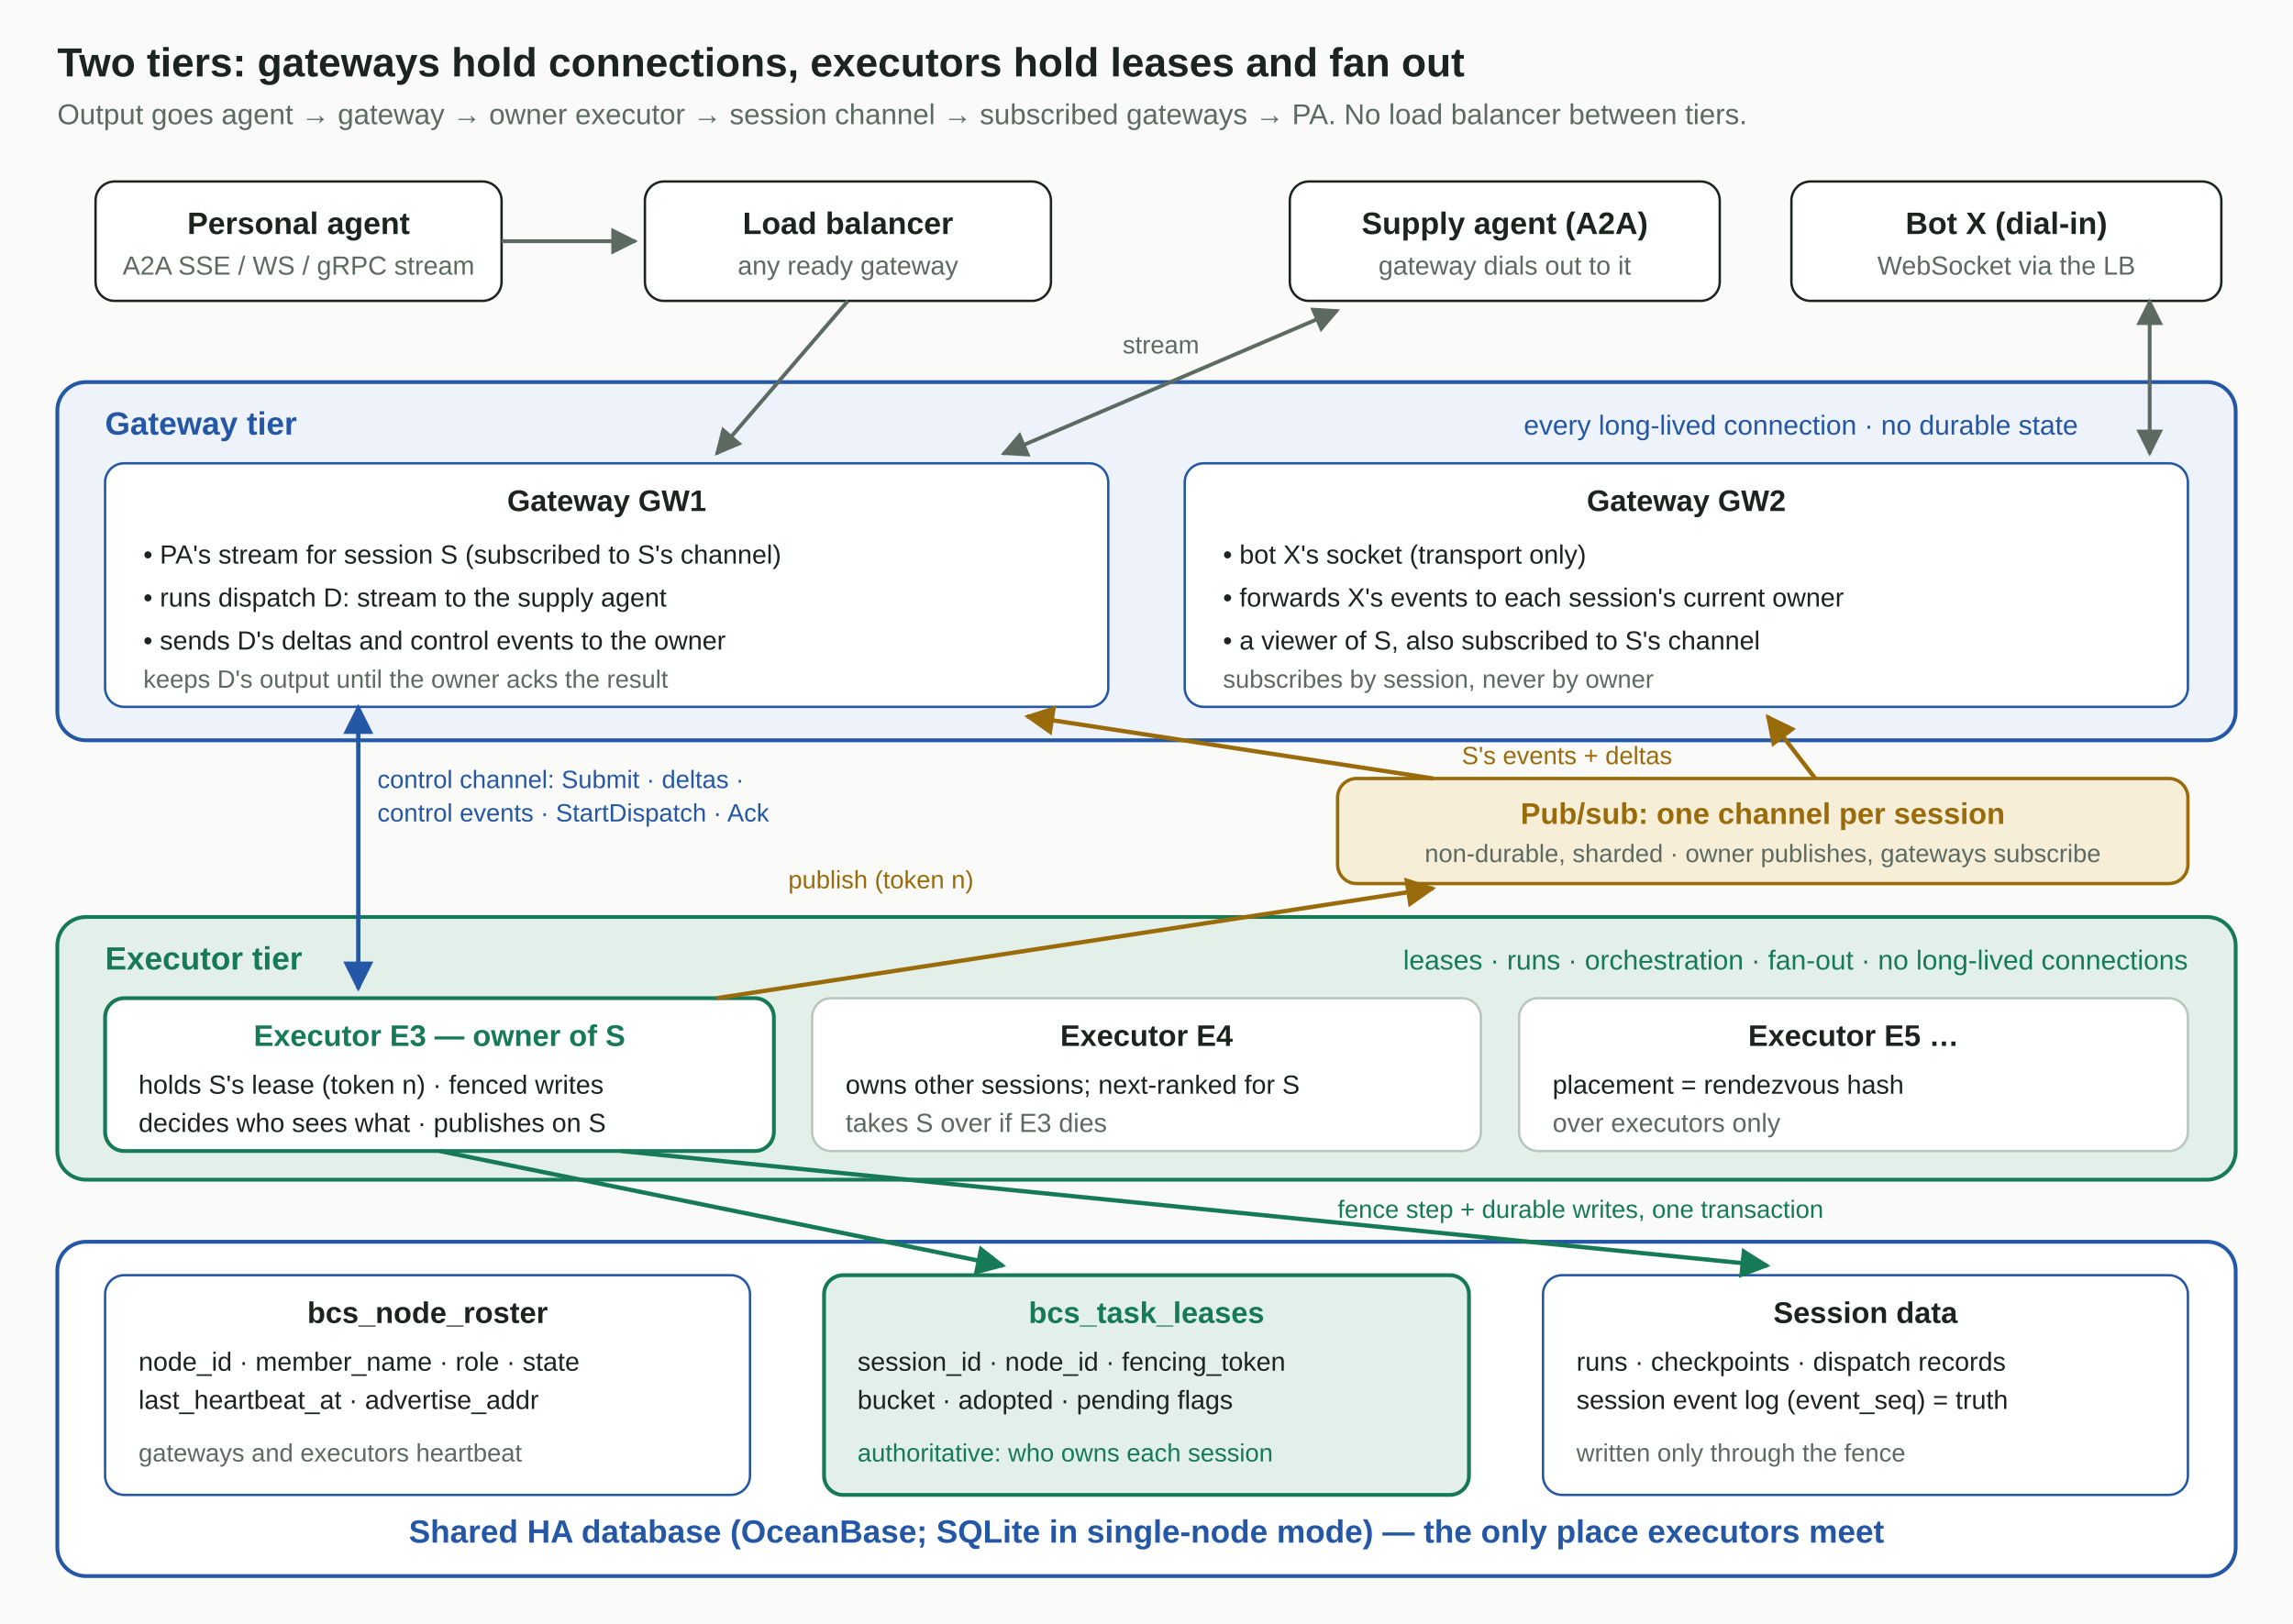
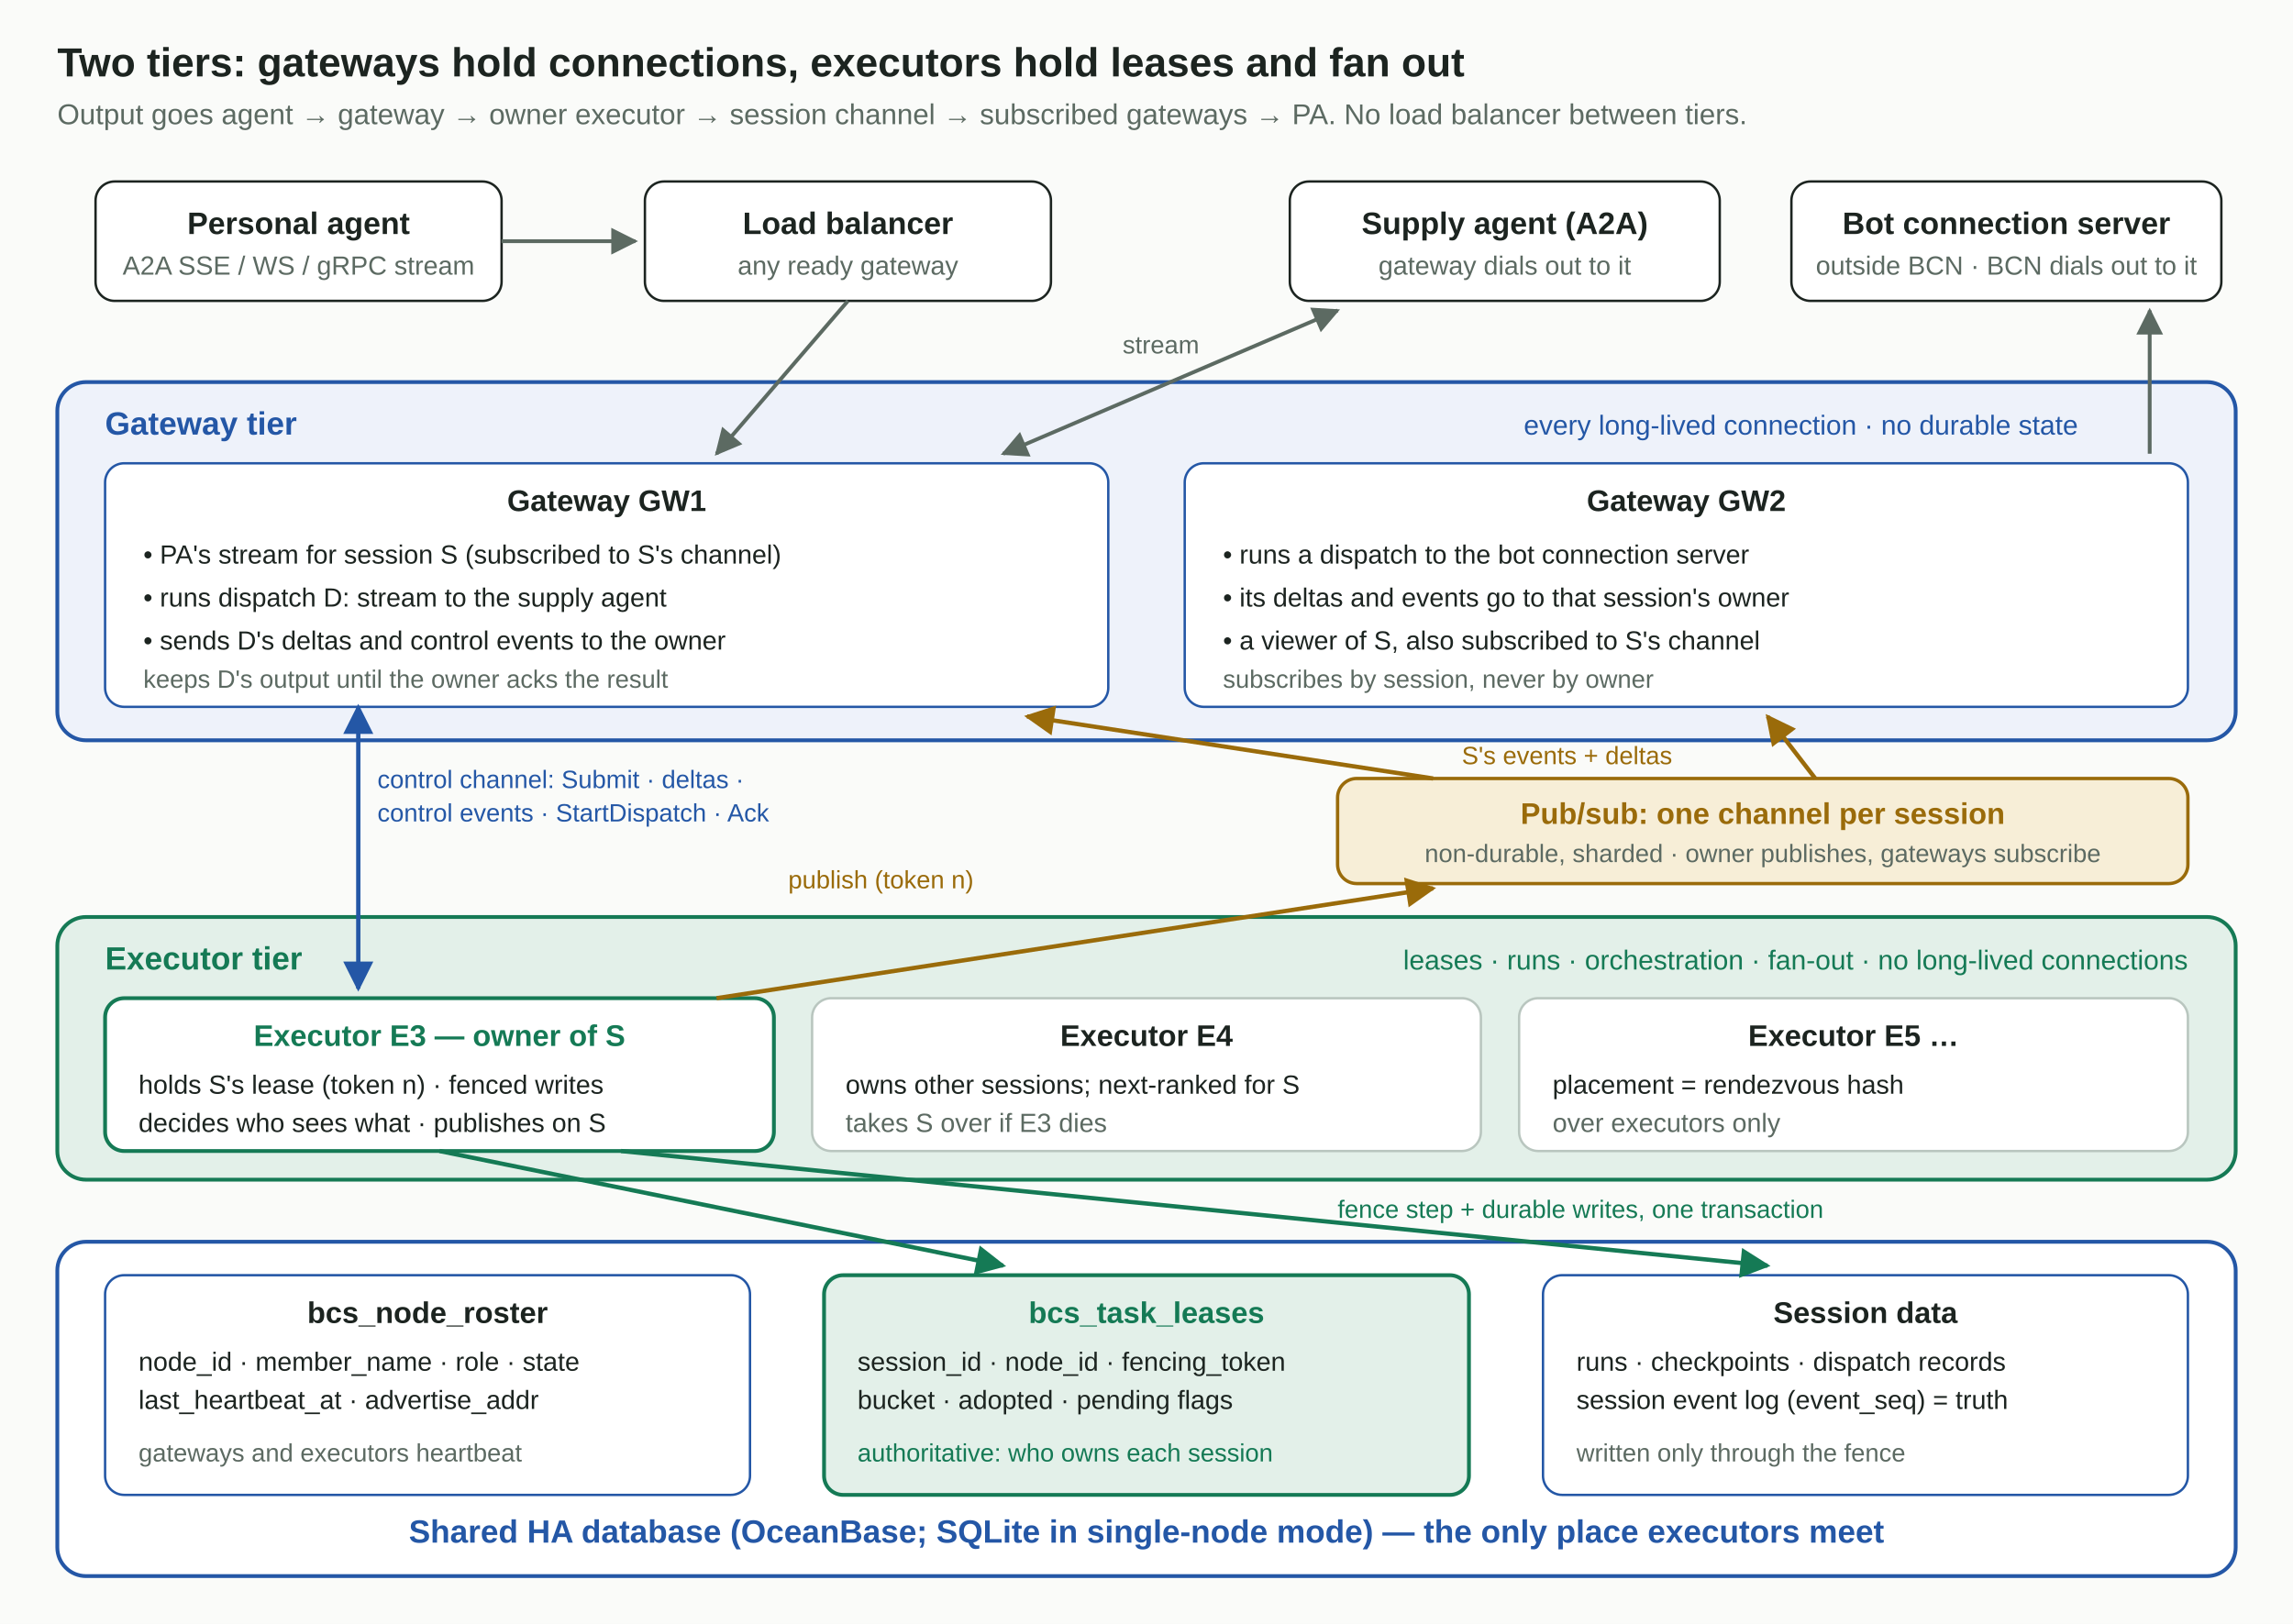
<svg xmlns="http://www.w3.org/2000/svg" viewBox="0 0 960 680" font-family="Arial, Helvetica, sans-serif">
  <defs>
    <marker id="ar" viewBox="0 0 10 10" refX="9" refY="5" markerWidth="7" markerHeight="7" orient="auto-start-reverse">
      <path d="M0 0L10 5L0 10z" fill="#5c6a62" />
    </marker>
    <marker id="ab" viewBox="0 0 10 10" refX="9" refY="5" markerWidth="7" markerHeight="7" orient="auto-start-reverse">
      <path d="M0 0L10 5L0 10z" fill="#2457a6" />
    </marker>
    <marker id="ag" viewBox="0 0 10 10" refX="9" refY="5" markerWidth="7" markerHeight="7" orient="auto-start-reverse">
      <path d="M0 0L10 5L0 10z" fill="#157a55" />
    </marker>
    <marker id="ao" viewBox="0 0 10 10" refX="9" refY="5" markerWidth="7" markerHeight="7" orient="auto-start-reverse">
      <path d="M0 0L10 5L0 10z" fill="#9a6b0a" />
    </marker>
  </defs>
  <rect x="0" y="0" width="960" height="680" fill="#fafbf9" />
  <text x="24" y="32" font-size="17" font-weight="bold" fill="#1c2420">Two tiers: gateways hold connections, executors hold leases and fan out</text>
  <text x="24" y="52" font-size="12" fill="#5c6a62">Output goes agent → gateway → owner executor → session channel → subscribed gateways → PA. No load balancer between tiers.</text>
  <rect x="40" y="76" width="170" height="50" rx="8" fill="#ffffff" stroke="#1c2420" />
  <text x="125" y="98" font-size="13" font-weight="bold" text-anchor="middle" fill="#1c2420">Personal agent</text>
  <text x="125" y="115" font-size="11" text-anchor="middle" fill="#5c6a62">A2A SSE / WS / gRPC stream</text>
  <rect x="270" y="76" width="170" height="50" rx="8" fill="#ffffff" stroke="#1c2420" />
  <text x="355" y="98" font-size="13" font-weight="bold" text-anchor="middle" fill="#1c2420">Load balancer</text>
  <text x="355" y="115" font-size="11" text-anchor="middle" fill="#5c6a62">any ready gateway</text>
  <line x1="210" y1="101" x2="266" y2="101" stroke="#5c6a62" stroke-width="1.6" marker-end="url(#ar)" />
  <rect x="540" y="76" width="180" height="50" rx="8" fill="#ffffff" stroke="#1c2420" />
  <text x="630" y="98" font-size="13" font-weight="bold" text-anchor="middle" fill="#1c2420">Supply agent (A2A)</text>
  <text x="630" y="115" font-size="11" text-anchor="middle" fill="#5c6a62">gateway dials out to it</text>
  <rect x="750" y="76" width="180" height="50" rx="8" fill="#ffffff" stroke="#1c2420" />
-   <text x="840" y="98" font-size="13" font-weight="bold" text-anchor="middle" fill="#1c2420">Bot X (dial-in)</text>
-   <text x="840" y="115" font-size="11" text-anchor="middle" fill="#5c6a62">WebSocket via the LB</text>
+   <text x="840" y="98" font-size="13" font-weight="bold" text-anchor="middle" fill="#1c2420">Bot connection server</text>
+   <text x="840" y="115" font-size="11" text-anchor="middle" fill="#5c6a62">outside BCN · BCN dials out to it</text>
  <rect x="24" y="160" width="912" height="150" rx="12" fill="#eef2fa" stroke="#2457a6" stroke-width="1.6" />
  <text x="44" y="182" font-size="13.5" font-weight="bold" fill="#2457a6">Gateway tier</text>
  <text x="870" y="182" font-size="11.5" text-anchor="end" fill="#2457a6">every long-lived connection · no durable state</text>
  <rect x="44" y="194" width="420" height="102" rx="8" fill="#ffffff" stroke="#2457a6" />
  <text x="254" y="214" font-size="12.5" font-weight="bold" text-anchor="middle" fill="#1c2420">Gateway GW1</text>
  <text x="60" y="236" font-size="11" fill="#1c2420">• PA's stream for session S (subscribed to S's channel)</text>
  <text x="60" y="254" font-size="11" fill="#1c2420">• runs dispatch D: stream to the supply agent</text>
  <text x="60" y="272" font-size="11" fill="#1c2420">• sends D's deltas and control events to the owner</text>
  <text x="60" y="288" font-size="10.5" fill="#5c6a62">keeps D's output until the owner acks the result</text>
  <rect x="496" y="194" width="420" height="102" rx="8" fill="#ffffff" stroke="#2457a6" />
  <text x="706" y="214" font-size="12.5" font-weight="bold" text-anchor="middle" fill="#1c2420">Gateway GW2</text>
-   <text x="512" y="236" font-size="11" fill="#1c2420">• bot X's socket (transport only)</text>
-   <text x="512" y="254" font-size="11" fill="#1c2420">• forwards X's events to each session's current owner</text>
+   <text x="512" y="236" font-size="11" fill="#1c2420">• runs a dispatch to the bot connection server</text>
+   <text x="512" y="254" font-size="11" fill="#1c2420">• its deltas and events go to that session's owner</text>
  <text x="512" y="272" font-size="11" fill="#1c2420">• a viewer of S, also subscribed to S's channel</text>
  <text x="512" y="288" font-size="10.5" fill="#5c6a62">subscribes by session, never by owner</text>
  <line x1="355" y1="126" x2="300" y2="190" stroke="#5c6a62" stroke-width="1.6" marker-end="url(#ar)" />
  <line x1="560" y1="130" x2="420" y2="190" stroke="#5c6a62" stroke-width="1.6" marker-start="url(#ar)" marker-end="url(#ar)" />
  <text x="470" y="148" font-size="10.5" fill="#5c6a62">stream</text>
-   <line x1="900" y1="126" x2="900" y2="190" stroke="#5c6a62" stroke-width="1.6" marker-start="url(#ar)" marker-end="url(#ar)" />
+   <line x1="900" y1="190" x2="900" y2="130" stroke="#5c6a62" stroke-width="1.6" marker-end="url(#ar)" />
  <rect x="560" y="326" width="356" height="44" rx="8" fill="#f7eed7" stroke="#9a6b0a" stroke-width="1.4" />
  <text x="738" y="345" font-size="12.5" font-weight="bold" text-anchor="middle" fill="#9a6b0a">Pub/sub: one channel per session</text>
  <text x="738" y="361" font-size="10.5" text-anchor="middle" fill="#5c6a62">non-durable, sharded · owner publishes, gateways subscribe</text>
  <line x1="600" y1="326" x2="430" y2="300" stroke="#9a6b0a" stroke-width="1.8" marker-end="url(#ao)" />
  <line x1="760" y1="326" x2="740" y2="300" stroke="#9a6b0a" stroke-width="1.8" marker-end="url(#ao)" />
  <text x="612" y="320" font-size="10.5" fill="#9a6b0a">S's events + deltas</text>
  <rect x="24" y="384" width="912" height="110" rx="12" fill="#e3f0e9" stroke="#157a55" stroke-width="1.6" />
  <text x="44" y="406" font-size="13.5" font-weight="bold" fill="#157a55">Executor tier</text>
  <text x="916" y="406" font-size="11.5" text-anchor="end" fill="#157a55">leases · runs · orchestration · fan-out · no long-lived connections</text>
  <rect x="44" y="418" width="280" height="64" rx="8" fill="#ffffff" stroke="#157a55" stroke-width="1.6" />
  <text x="184" y="438" font-size="12.5" font-weight="bold" text-anchor="middle" fill="#157a55">Executor E3 — owner of S</text>
  <text x="58" y="458" font-size="11" fill="#1c2420">holds S's lease (token n) · fenced writes</text>
  <text x="58" y="474" font-size="11" fill="#1c2420">decides who sees what · publishes on S</text>
  <rect x="340" y="418" width="280" height="64" rx="8" fill="#ffffff" stroke="#b9c6bf" />
  <text x="480" y="438" font-size="12.5" font-weight="bold" text-anchor="middle" fill="#1c2420">Executor E4</text>
  <text x="354" y="458" font-size="11" fill="#1c2420">owns other sessions; next-ranked for S</text>
  <text x="354" y="474" font-size="11" fill="#5c6a62">takes S over if E3 dies</text>
  <rect x="636" y="418" width="280" height="64" rx="8" fill="#ffffff" stroke="#b9c6bf" />
  <text x="776" y="438" font-size="12.5" font-weight="bold" text-anchor="middle" fill="#1c2420">Executor E5 …</text>
  <text x="650" y="458" font-size="11" fill="#1c2420">placement = rendezvous hash</text>
  <text x="650" y="474" font-size="11" fill="#5c6a62">over executors only</text>
  <line x1="150" y1="296" x2="150" y2="414" stroke="#2457a6" stroke-width="1.8" marker-start="url(#ab)" marker-end="url(#ab)" />
  <text x="158" y="330" font-size="10.5" fill="#2457a6">control channel: Submit · deltas ·</text>
  <text x="158" y="344" font-size="10.5" fill="#2457a6">control events · StartDispatch · Ack</text>
  <line x1="300" y1="418" x2="600" y2="372" stroke="#9a6b0a" stroke-width="1.8" marker-end="url(#ao)" />
  <text x="330" y="372" font-size="10.5" fill="#9a6b0a">publish (token n)</text>
  <rect x="24" y="520" width="912" height="140" rx="12" fill="#ffffff" stroke="#2457a6" stroke-width="1.6" />
  <text x="480" y="646" font-size="13.5" font-weight="bold" text-anchor="middle" fill="#2457a6">Shared HA database (OceanBase; SQLite in single-node mode) — the only place executors meet</text>
  <rect x="44" y="534" width="270" height="92" rx="8" fill="#ffffff" stroke="#2457a6" />
  <text x="179" y="554" font-size="12.5" font-weight="bold" text-anchor="middle" fill="#1c2420">bcs_node_roster</text>
  <text x="58" y="574" font-size="11" fill="#1c2420">node_id · member_name · role · state</text>
  <text x="58" y="590" font-size="11" fill="#1c2420">last_heartbeat_at · advertise_addr</text>
  <text x="58" y="612" font-size="10.5" fill="#5c6a62">gateways and executors heartbeat</text>
  <rect x="345" y="534" width="270" height="92" rx="8" fill="#e3f0e9" stroke="#157a55" stroke-width="1.6" />
  <text x="480" y="554" font-size="12.5" font-weight="bold" text-anchor="middle" fill="#157a55">bcs_task_leases</text>
  <text x="359" y="574" font-size="11" fill="#1c2420">session_id · node_id · fencing_token</text>
  <text x="359" y="590" font-size="11" fill="#1c2420">bucket · adopted · pending flags</text>
  <text x="359" y="612" font-size="10.5" fill="#157a55">authoritative: who owns each session</text>
  <rect x="646" y="534" width="270" height="92" rx="8" fill="#ffffff" stroke="#2457a6" />
  <text x="781" y="554" font-size="12.5" font-weight="bold" text-anchor="middle" fill="#1c2420">Session data</text>
  <text x="660" y="574" font-size="11" fill="#1c2420">runs · checkpoints · dispatch records</text>
  <text x="660" y="590" font-size="11" fill="#1c2420">session event log (event_seq) = truth</text>
  <text x="660" y="612" font-size="10.5" fill="#5c6a62">written only through the fence</text>
  <line x1="184" y1="482" x2="420" y2="530" stroke="#157a55" stroke-width="1.8" marker-end="url(#ag)" />
  <line x1="260" y1="482" x2="740" y2="530" stroke="#157a55" stroke-width="1.8" marker-end="url(#ag)" />
  <text x="560" y="510" font-size="10.5" fill="#157a55">fence step + durable writes, one transaction</text>
</svg>
